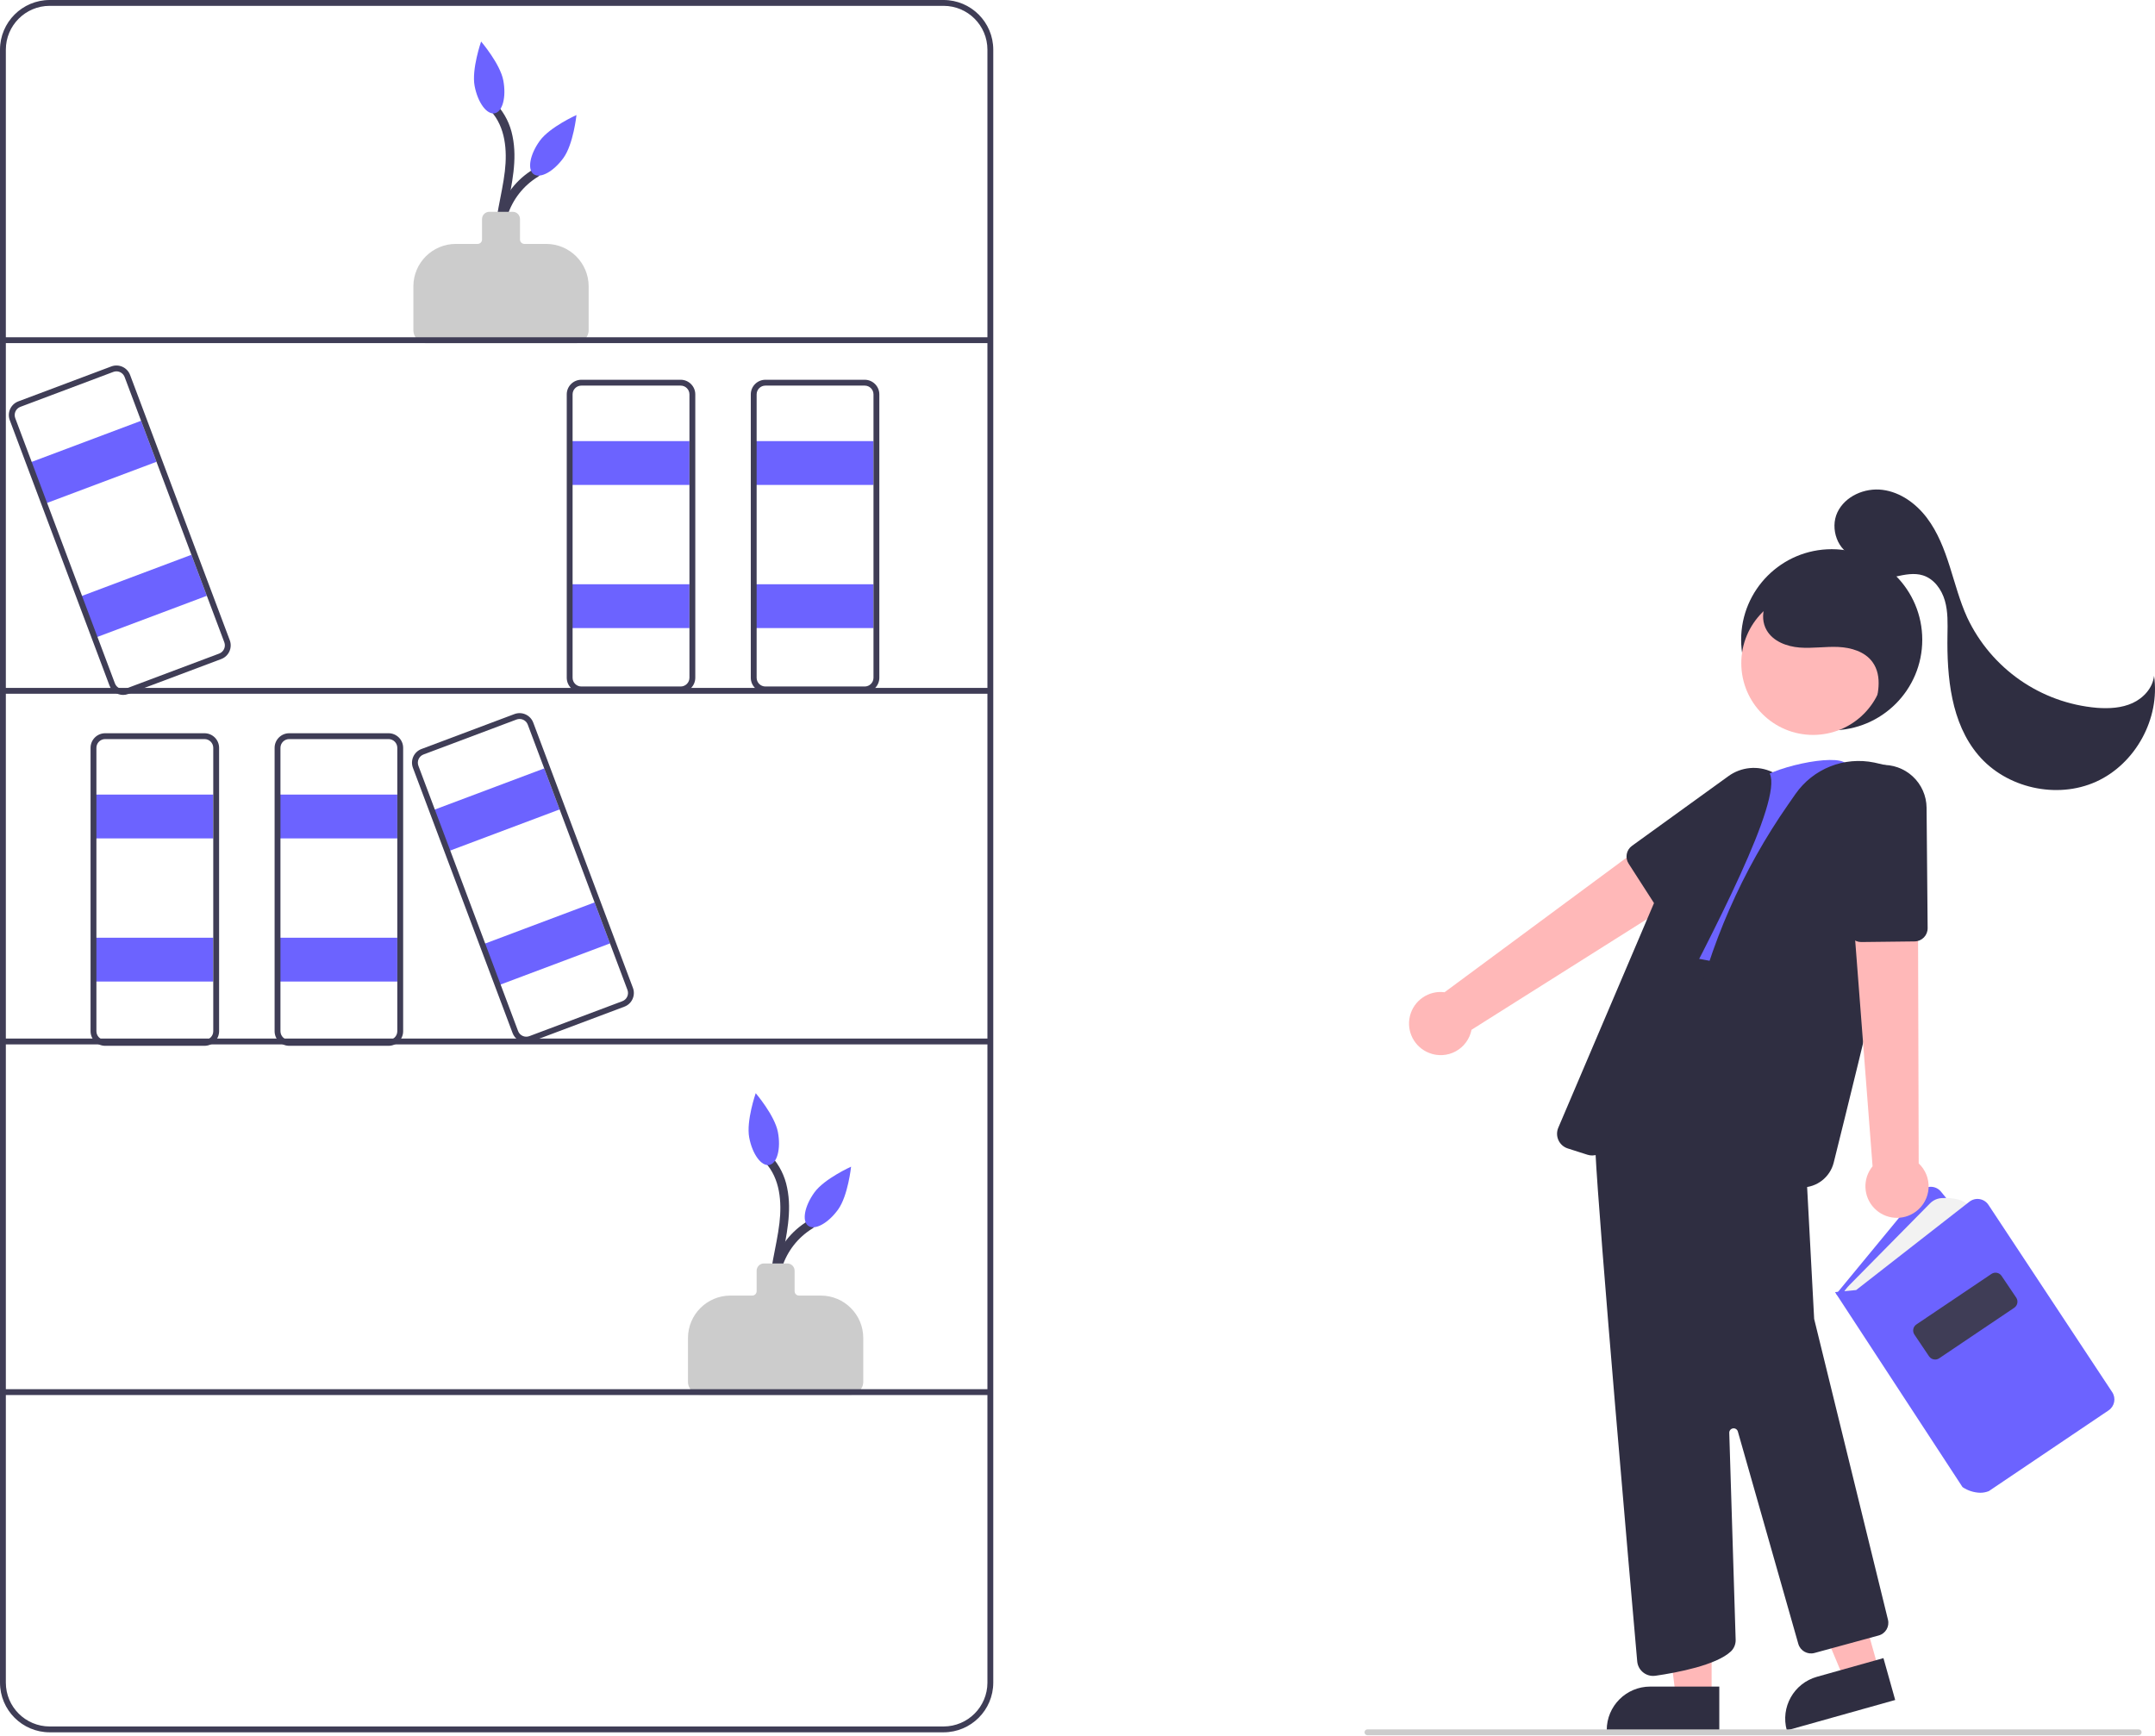
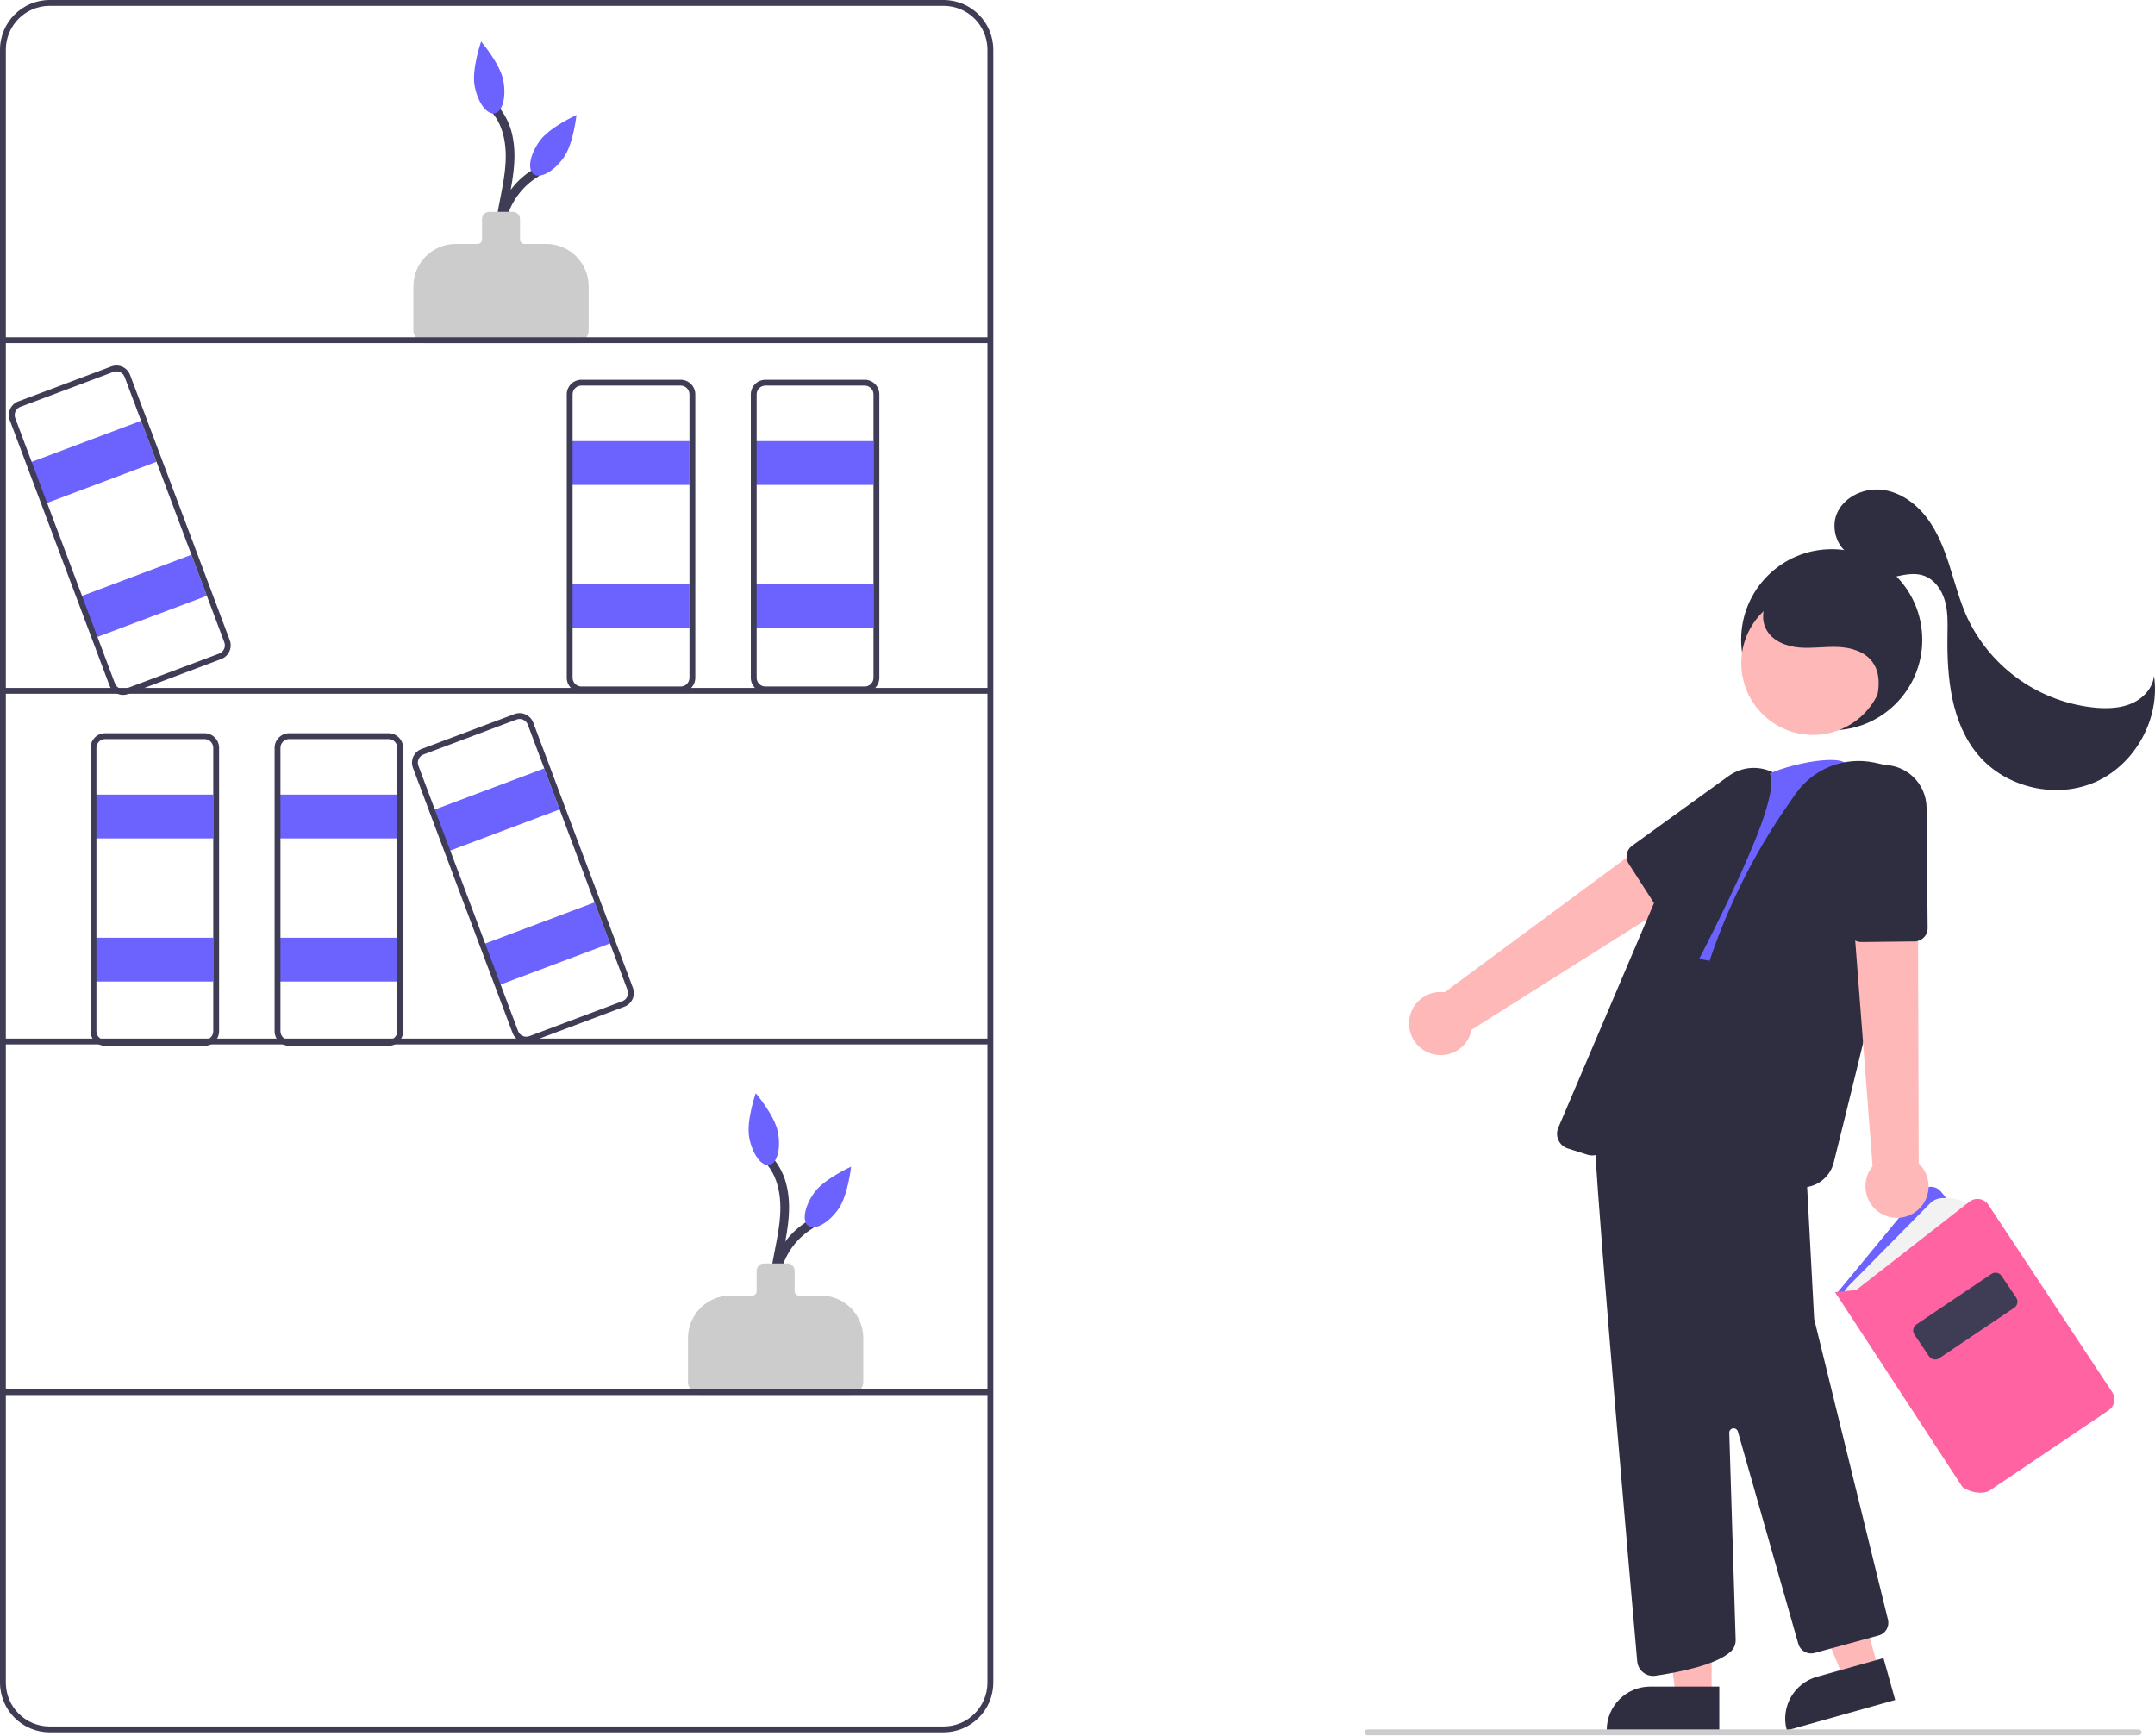
<svg xmlns="http://www.w3.org/2000/svg" data-name="Layer 1" width="737.666" height="594" viewBox="0 0 737.666 594">
  <path d="M499.593,603.574a24.3,24.3,0,0,1,9.743-30.085c1.647-1.002.141-3.597-1.514-2.59A27.008,27.008,0,0,0,497.003,605.088c.757,1.77,3.342.243,2.59-1.514Z" transform="translate(-231.1672 -153)" fill="#3f3d56" />
  <path d="M500.452,607.609c-4.046-7.168-3.094-15.747-1.639-23.499,1.519-8.092,3.511-16.309,1.788-24.539a22.527,22.527,0,0,0-5.353-10.734c-1.311-1.423-3.428.702-2.121,2.121,5.089,5.527,5.679,13.545,4.853,20.665-.974,8.399-3.733,16.583-3.39,25.117a27.202,27.202,0,0,0,3.272,12.382,1.501,1.501,0,0,0,2.59-1.514Z" transform="translate(-231.1672 -153)" fill="#3f3d56" />
  <path d="M522.167,630.5h-51a4.505,4.505,0,0,1-4.5-4.5V611.02A14.536,14.536,0,0,1,481.187,596.5h7.48a1.502,1.502,0,0,0,1.5-1.5v-7a2.503,2.503,0,0,1,2.5-2.5h8a2.503,2.503,0,0,1,2.5,2.5v7a1.502,1.502,0,0,0,1.5,1.5h7.48a14.536,14.536,0,0,1,14.52,14.52V626A4.505,4.505,0,0,1,522.167,630.5Z" transform="translate(-231.1672 -153)" fill="#ccc" />
  <path d="M497.451,540.54c1.074,5.699-.256,10.733-2.969,11.244s-5.784-3.694-6.858-9.393,2.229-15.175,2.229-15.175S496.377,534.841,497.451,540.54Z" transform="translate(-231.1672 -153)" fill="#6c63ff" />
  <path d="M518.045,567.052c-3.4,4.697-7.97,7.193-10.207,5.573s-1.294-6.74,2.107-11.437,12.553-8.814,12.553-8.814S521.445,562.355,518.045,567.052Z" transform="translate(-231.1672 -153)" fill="#6c63ff" />
  <path d="M405.593,243.574a24.3,24.3,0,0,1,9.743-30.085c1.647-1.002.141-3.597-1.514-2.59A27.008,27.008,0,0,0,403.003,245.088c.757,1.77,3.342.243,2.59-1.514Z" transform="translate(-231.1672 -153)" fill="#3f3d56" />
  <path d="M406.452,247.609c-4.046-7.168-3.094-15.747-1.639-23.499,1.519-8.092,3.511-16.309,1.788-24.539a22.527,22.527,0,0,0-5.353-10.734c-1.311-1.423-3.428.702-2.121,2.121,5.089,5.527,5.679,13.545,4.853,20.665-.974,8.399-3.733,16.583-3.39,25.117a27.202,27.202,0,0,0,3.272,12.382,1.501,1.501,0,0,0,2.59-1.514Z" transform="translate(-231.1672 -153)" fill="#3f3d56" />
  <path d="M428.167,270.5h-51a4.505,4.505,0,0,1-4.5-4.5V251.02A14.536,14.536,0,0,1,387.187,236.5h7.48a1.502,1.502,0,0,0,1.5-1.5v-7a2.503,2.503,0,0,1,2.5-2.5h8a2.503,2.503,0,0,1,2.5,2.5v7a1.502,1.502,0,0,0,1.5,1.5h7.48a14.536,14.536,0,0,1,14.52,14.52V266A4.505,4.505,0,0,1,428.167,270.5Z" transform="translate(-231.1672 -153)" fill="#ccc" />
  <path d="M403.451,180.54c1.074,5.699-.256,10.733-2.969,11.244s-5.784-3.694-6.858-9.393,2.229-15.175,2.229-15.175S402.377,174.841,403.451,180.54Z" transform="translate(-231.1672 -153)" fill="#6c63ff" />
  <path d="M424.045,207.052c-3.4,4.697-7.97,7.193-10.207,5.573s-1.294-6.74,2.107-11.437,12.553-8.814,12.553-8.814S427.445,202.355,424.045,207.052Z" transform="translate(-231.1672 -153)" fill="#6c63ff" />
  <rect x="32" y="272" width="41" height="15" fill="#6c63ff" />
  <rect x="32" y="321" width="41" height="15" fill="#6c63ff" />
  <path d="M554.167,746h-306a17.019,17.019,0,0,1-17-17V170a17.019,17.019,0,0,1,17-17h306a17.019,17.019,0,0,1,17,17V729A17.019,17.019,0,0,1,554.167,746Zm-306-591a15.017,15.017,0,0,0-15,15V729a15.017,15.017,0,0,0,15,15h306a15.017,15.017,0,0,0,15-15V170a15.017,15.017,0,0,0-15-15Z" transform="translate(-231.1672 -153)" fill="#3f3d56" />
  <rect x="1" y="115.453" width="338" height="2" fill="#3f3d56" />
  <rect x="1" y="235.484" width="338" height="2" fill="#3f3d56" />
  <rect x="1" y="355.516" width="338" height="2" fill="#3f3d56" />
  <rect x="1" y="475.547" width="338" height="2" fill="#3f3d56" />
  <path d="M301.167,511h-34a5.006,5.006,0,0,1-5-5V409a5.006,5.006,0,0,1,5-5h34a5.006,5.006,0,0,1,5,5v97A5.006,5.006,0,0,1,301.167,511Zm-34-105a3.003,3.003,0,0,0-3,3v97a3.003,3.003,0,0,0,3,3h34a3.003,3.003,0,0,0,3-3V409a3.003,3.003,0,0,0-3-3Z" transform="translate(-231.1672 -153)" fill="#3f3d56" />
  <rect x="95" y="272" width="41" height="15" fill="#6c63ff" />
  <rect x="95" y="321" width="41" height="15" fill="#6c63ff" />
  <path d="M364.167,511h-34a5.006,5.006,0,0,1-5-5V409a5.006,5.006,0,0,1,5-5h34a5.006,5.006,0,0,1,5,5v97A5.006,5.006,0,0,1,364.167,511Zm-34-105a3.003,3.003,0,0,0-3,3v97a3.003,3.003,0,0,0,3,3h34a3.003,3.003,0,0,0,3-3V409a3.003,3.003,0,0,0-3-3Z" transform="translate(-231.1672 -153)" fill="#3f3d56" />
  <rect x="195" y="151" width="41" height="15" fill="#6c63ff" />
  <rect x="195" y="200" width="41" height="15" fill="#6c63ff" />
  <path d="M464.167,390h-34a5.006,5.006,0,0,1-5-5V288a5.006,5.006,0,0,1,5-5h34a5.006,5.006,0,0,1,5,5v97A5.006,5.006,0,0,1,464.167,390Zm-34-105a3.003,3.003,0,0,0-3,3v97a3.003,3.003,0,0,0,3,3h34a3.003,3.003,0,0,0,3-3V288a3.003,3.003,0,0,0-3-3Z" transform="translate(-231.1672 -153)" fill="#3f3d56" />
  <rect x="258" y="151" width="41" height="15" fill="#6c63ff" />
  <rect x="258" y="200" width="41" height="15" fill="#6c63ff" />
  <path d="M527.167,390h-34a5.006,5.006,0,0,1-5-5V288a5.006,5.006,0,0,1,5-5h34a5.006,5.006,0,0,1,5,5v97A5.006,5.006,0,0,1,527.167,390Zm-34-105a3.003,3.003,0,0,0-3,3v97a3.003,3.003,0,0,0,3,3h34a3.003,3.003,0,0,0,3-3V288a3.003,3.003,0,0,0-3-3Z" transform="translate(-231.1672 -153)" fill="#3f3d56" />
  <rect x="380.405" y="422.774" width="41" height="15" transform="translate(-356.897 15.51816) rotate(-20.59468)" fill="#6c63ff" />
  <rect x="397.641" y="468.642" width="41" height="15" transform="translate(-371.9299 24.51236) rotate(-20.59468)" fill="#6c63ff" />
  <path d="M411.311,509.883a5.009,5.009,0,0,1-4.678-3.244L372.513,415.838a5.006,5.006,0,0,1,2.922-6.439l31.827-11.959a4.999,4.999,0,0,1,6.439,2.922l34.12,90.801a5.006,5.006,0,0,1-2.922,6.439h-0l-31.827,11.959A4.996,4.996,0,0,1,411.311,509.883Zm-2.289-110.765a3.006,3.006,0,0,0-1.057.193L376.138,411.271a3.004,3.004,0,0,0-1.753,3.864l34.12,90.801a3,3,0,0,0,3.864,1.753L444.196,495.729a3.004,3.004,0,0,0,1.753-3.864l-34.12-90.801a3.006,3.006,0,0,0-2.807-1.946Z" transform="translate(-231.1672 -153)" fill="#3f3d56" />
  <rect x="242.405" y="303.774" width="41" height="15" transform="translate(-323.8574 -40.62902) rotate(-20.59468)" fill="#6c63ff" />
  <rect x="259.641" y="349.642" width="41" height="15" transform="translate(-338.8904 -31.63483) rotate(-20.59468)" fill="#6c63ff" />
  <path d="M273.311,390.883a5.009,5.009,0,0,1-4.678-3.244L234.513,296.838a5.006,5.006,0,0,1,2.922-6.439l31.827-11.959a4.999,4.999,0,0,1,6.439,2.922l34.12,90.801a5.006,5.006,0,0,1-2.922,6.439h-0l-31.827,11.959A4.996,4.996,0,0,1,273.311,390.883Zm-2.289-110.765a3.006,3.006,0,0,0-1.057.193L238.138,292.271a3.004,3.004,0,0,0-1.753,3.864l34.12,90.801a3,3,0,0,0,3.864,1.753L306.196,376.729a3.004,3.004,0,0,0,1.753-3.864l-34.12-90.801a3.006,3.006,0,0,0-2.807-1.946Z" transform="translate(-231.1672 -153)" fill="#3f3d56" />
  <circle cx="627" cy="219" r="31" fill="#2f2e41" />
  <path d="M720.448,513.471a10.743,10.743,0,0,0,14.424-7.956l85.237-53.778-15.514-17.467-78.943,58.391a10.801,10.801,0,0,0-5.203,20.811Z" transform="translate(-231.1672 -153)" fill="#ffb8b8" />
  <path d="M802.313,466.034a4.504,4.504,0,0,1-3.793-2.063l-9.871-15.339a4.501,4.501,0,0,1,1.148-6.082l33.03-23.873a14.789,14.789,0,1,1,16.63,24.445l-34.729,22.205A4.466,4.466,0,0,1,802.313,466.034Z" transform="translate(-231.1672 -153)" fill="#2f2e41" />
  <polygon points="585.894 580.85 573.635 580.849 567.802 533.561 585.897 533.562 585.894 580.85" fill="#ffb8b8" />
  <path d="M564.877,577.346h23.644a0,0,0,0,1,0,0v14.887a0,0,0,0,1,0,0H549.991a0,0,0,0,1,0,0v0A14.887,14.887,0,0,1,564.877,577.346Z" fill="#2f2e41" />
  <polygon points="643.128 571.684 631.324 574.998 612.926 531.047 630.347 526.156 643.128 571.684" fill="#ffb8b8" />
  <path d="M854.962,725.532h23.644a0,0,0,0,1,0,0v14.887a0,0,0,0,1,0,0H840.076a0,0,0,0,1,0,0v0A14.887,14.887,0,0,1,854.962,725.532Z" transform="translate(-397.2878 106.5326) rotate(-15.68037)" fill="#2f2e41" />
  <path d="M907.327,652.113l-47.596-56.171,28.881-35.044a4.5,4.5,0,0,1,6.961.021l43.702,53.634Z" transform="translate(-231.1672 -153)" fill="#6c63ff" />
  <path d="M861.651,596.36h0a15.942,15.942,0,0,1,2.586-3.453l27.567-27.948a6.134,6.134,0,0,1,4.076-1.83c3.15-.149,8.316.17,9.756,3.625l-37.218,30.451Z" transform="translate(-231.1672 -153)" fill="#f2f2f2" />
-   <path d="M908.981,663.999a11.431,11.431,0,0,1-5.958-1.887l-.132-.136-43.592-66.669,7.233-.699,38.767-30.238a4.5,4.5,0,0,1,6.522,1.067l42.376,64.138a4.513,4.513,0,0,1-1.238,6.211l-41.006,27.65A7.949,7.949,0,0,1,908.981,663.999Z" transform="translate(-231.1672 -153)" fill="#6c63ff" />
+   <path d="M908.981,663.999a11.431,11.431,0,0,1-5.958-1.887l-.132-.136-43.592-66.669,7.233-.699,38.767-30.238a4.5,4.5,0,0,1,6.522,1.067l42.376,64.138a4.513,4.513,0,0,1-1.238,6.211l-41.006,27.65A7.949,7.949,0,0,1,908.981,663.999Z" transform="translate(-231.1672 -153)" fill="#FF63A2" />
  <path d="M893.564,618.394a2.499,2.499,0,0,1-2.077-1.103l-5.008-7.438a2.504,2.504,0,0,1,.678-3.471l25.691-17.296a2.505,2.505,0,0,1,3.47.678l5.008,7.438a2.504,2.504,0,0,1-.678,3.471l-25.691,17.296A2.491,2.491,0,0,1,893.564,618.394Z" transform="translate(-231.1672 -153)" fill="#3f3d56" />
  <path d="M797.029,726.698a5.479,5.479,0,0,1-5.439-5.004c-2.182-24.785-13.127-149.7-14.328-174.927-1.334-28.029,21.993-72.371,22.229-72.815l.161-.305,11.53,1.44v1.341l10.974,1.291,21.238,2.056,6.08,74.318,2.688,50.402L877.423,707.439a4.476,4.476,0,0,1-3.186,5.414l-21.983,5.995a4.519,4.519,0,0,1-5.512-3.109l-20.698-72.707a1.5,1.5,0,0,0-2.942.457l2.189,70.896a5.343,5.343,0,0,1-1.617,3.912c-5.039,4.732-18.354,7.259-25.841,8.344A5.579,5.579,0,0,1,797.029,726.698Z" transform="translate(-231.1672 -153)" fill="#2f2e41" />
  <path d="M863.086,414.392c-3.488-3.636-26.473,1.361-31.576,6.718l-34.936,57.106,57.778,10.749L867.117,416.408Z" transform="translate(-231.1672 -153)" fill="#6c63ff" />
  <path d="M847.942,559.479a11.248,11.248,0,0,1-3.657-.609c-3.357-1.151-7.471-2.356-12.228-3.579-20.834-5.357-28.189-22.51-21.862-50.98l.16-.723A210.734,210.734,0,0,1,843.311,428.325l2.45-3.52a26.398,26.398,0,0,1,27.045-10.756c9.374,1.934,14.407,4.735,14.96,8.328,1.085,7.05-19.854,92.27-28.907,128.582a11.235,11.235,0,0,1-10.918,8.52Z" transform="translate(-231.1672 -153)" fill="#2f2e41" />
  <path d="M776.171,548.539a5.283,5.283,0,0,1-1.605-.25l-6.753-2.16a5.269,5.269,0,0,1-3.24-7.082L800.404,454.943a78.693,78.693,0,0,1,34.124-37.827h0a1.841,1.841,0,0,1,1.461-.137,1.657,1.657,0,0,1,1.005.892c4.214,9.271-18.722,53.144-37.152,88.396-9.437,18.051-17.587,33.641-18.515,38.086a5.263,5.263,0,0,1-5.156,4.187Z" transform="translate(-231.1672 -153)" fill="#2f2e41" />
  <path d="M887.026,567.703a10.743,10.743,0,0,0,.921-16.447l-.285-100.784-23.04,3.866,7.536,97.902A10.801,10.801,0,0,0,887.026,567.703Z" transform="translate(-231.1672 -153)" fill="#ffb8b8" />
  <path d="M868.266,475.477a4.499,4.499,0,0,1-4.489-4.203l-2.68-40.666A14.807,14.807,0,0,1,874.882,414.877a14.79,14.79,0,0,1,15.761,14.626l.364,41.22a4.509,4.509,0,0,1-4.447,4.54l-18.239.214Z" transform="translate(-231.1672 -153)" fill="#2f2e41" />
  <circle cx="620.614" cy="227.016" r="24.561" fill="#ffb8b8" />
  <path d="M872.203,397.202c1.832-5.83,3.514-12.703-.112-17.623-2.612-3.545-7.302-4.917-11.701-5.113s-8.81.549-13.199.2-9.028-2.081-11.258-5.878c-2.891-4.923-.442-11.704,4.206-15.02s10.788-3.778,16.445-3.006a35.477,35.477,0,0,1,19.292,8.63c5.258,4.853,8.685,11.848,8.533,19.002s-4.165,14.278-10.559,17.49" transform="translate(-231.1672 -153)" fill="#2f2e41" />
  <path d="M866.079,343.534c-5.88-1.811-8.592-9.585-5.962-15.147s9.351-8.475,15.454-7.7,11.481,4.69,15.191,9.599,5.947,10.759,7.812,16.622,3.416,11.853,5.963,17.453a54.168,54.168,0,0,0,44.45,30.943c4.129.299,8.414.085,12.177-1.641s6.919-5.205,7.34-9.324c2.142,14.629-6.369,30.176-19.846,36.255s-30.765,2.168-40.313-9.12c-9.331-11.031-10.776-26.606-10.552-41.052.062-3.962.208-7.998-.887-11.806s-3.685-7.429-7.458-8.638c-3.044-.976-6.341-.272-9.462.419s-6.435,1.358-9.457.315-5.455-4.479-4.237-7.435" transform="translate(-231.1672 -153)" fill="#2f2e41" />
  <path d="M963.25,747h-264a1,1,0,1,1,0-2h264a1,1,0,0,1,0,2Z" transform="translate(-231.1672 -153)" fill="#ccc" />
</svg>
